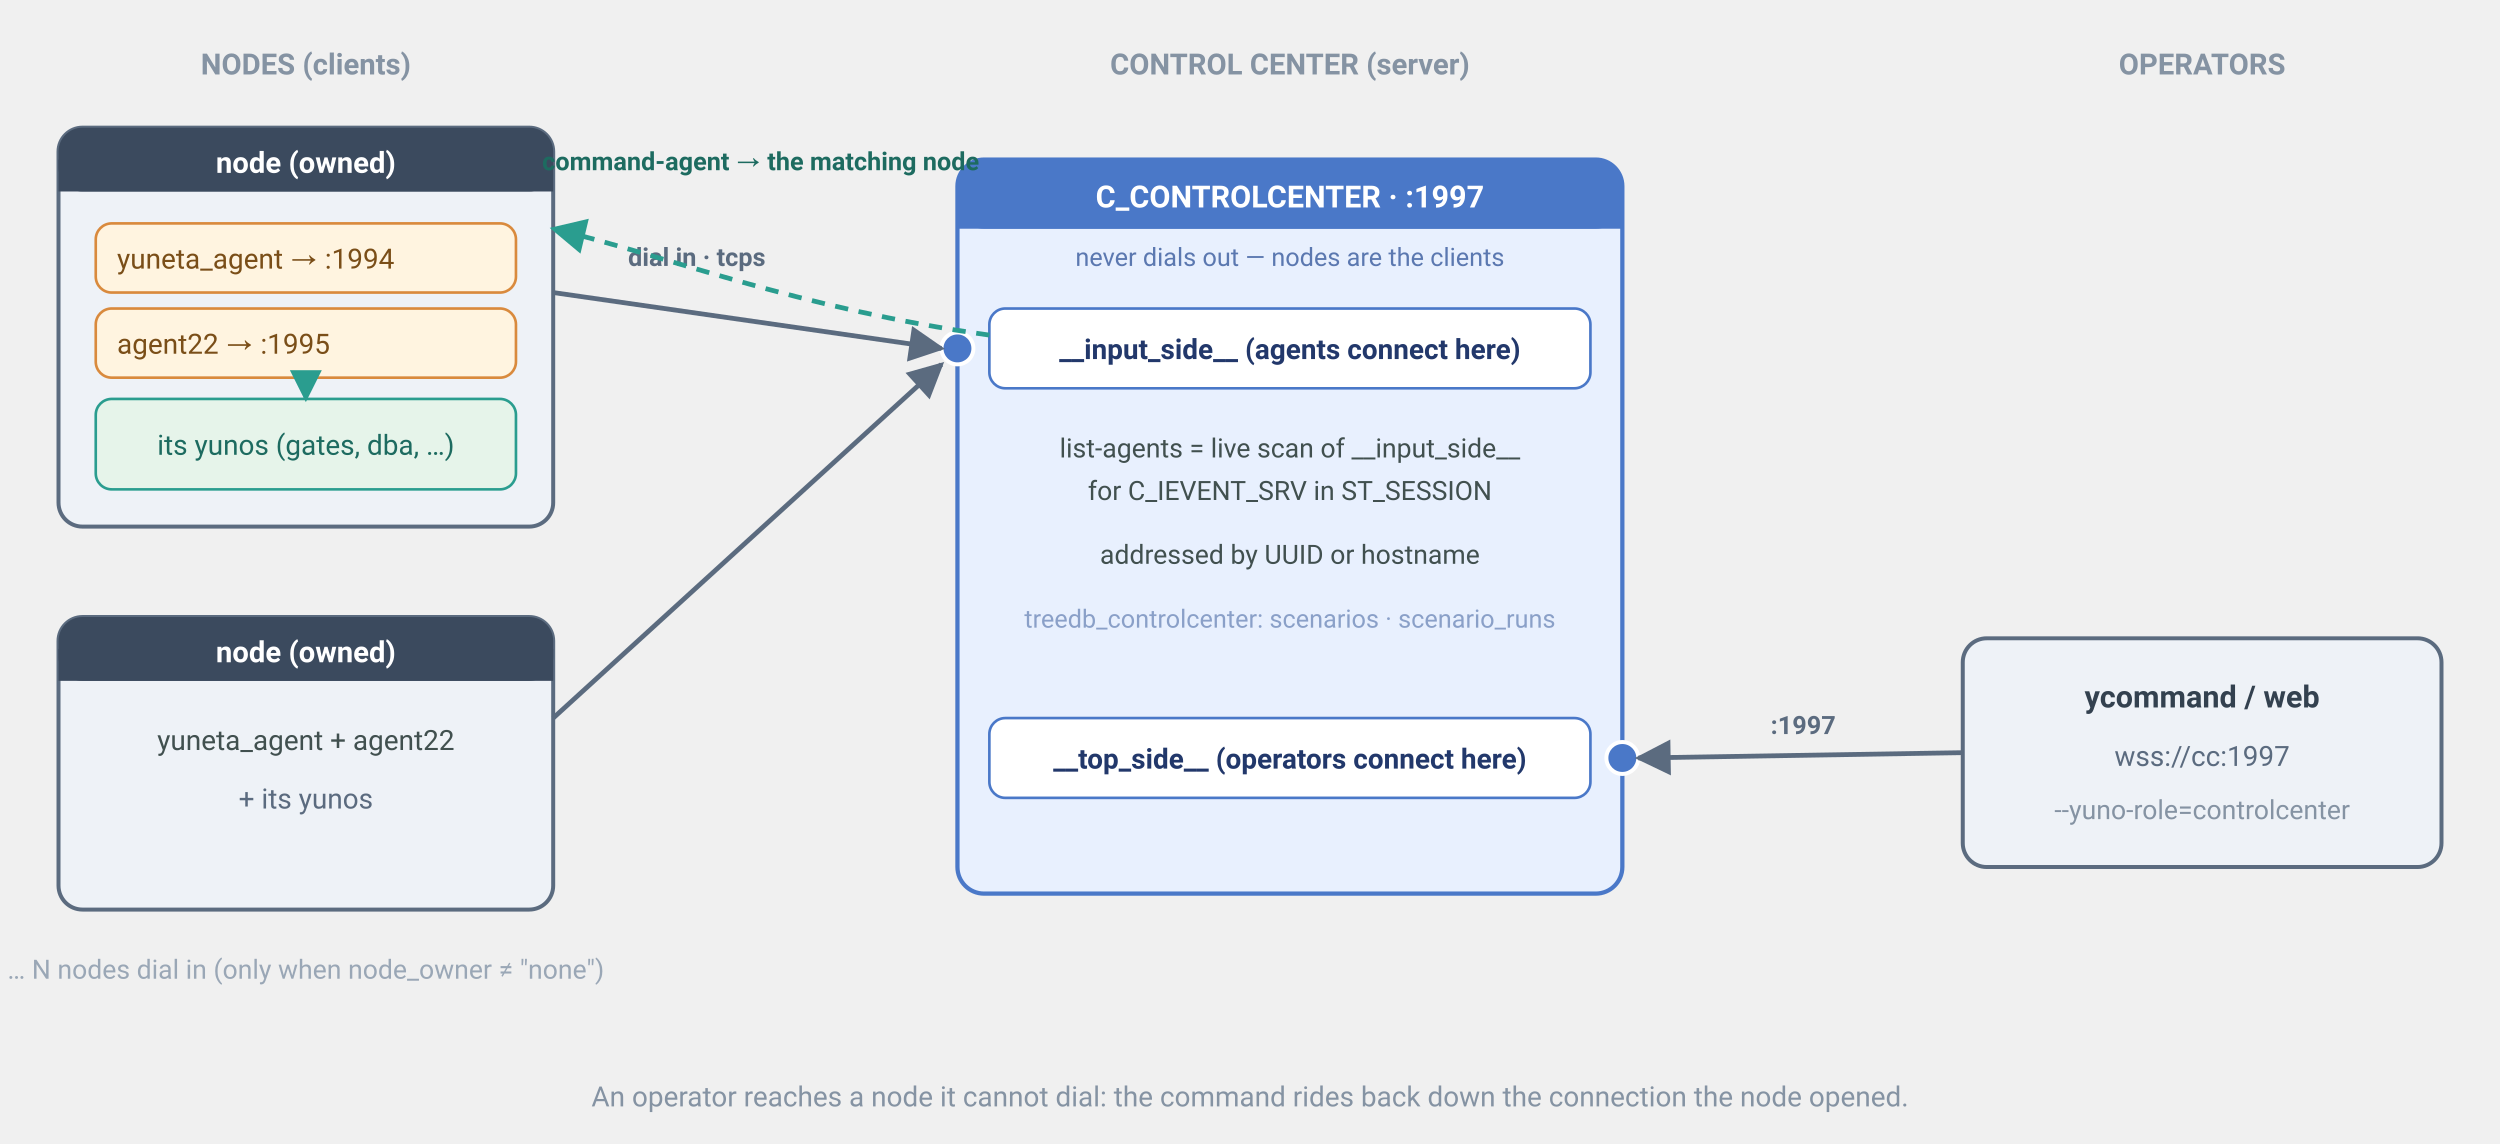
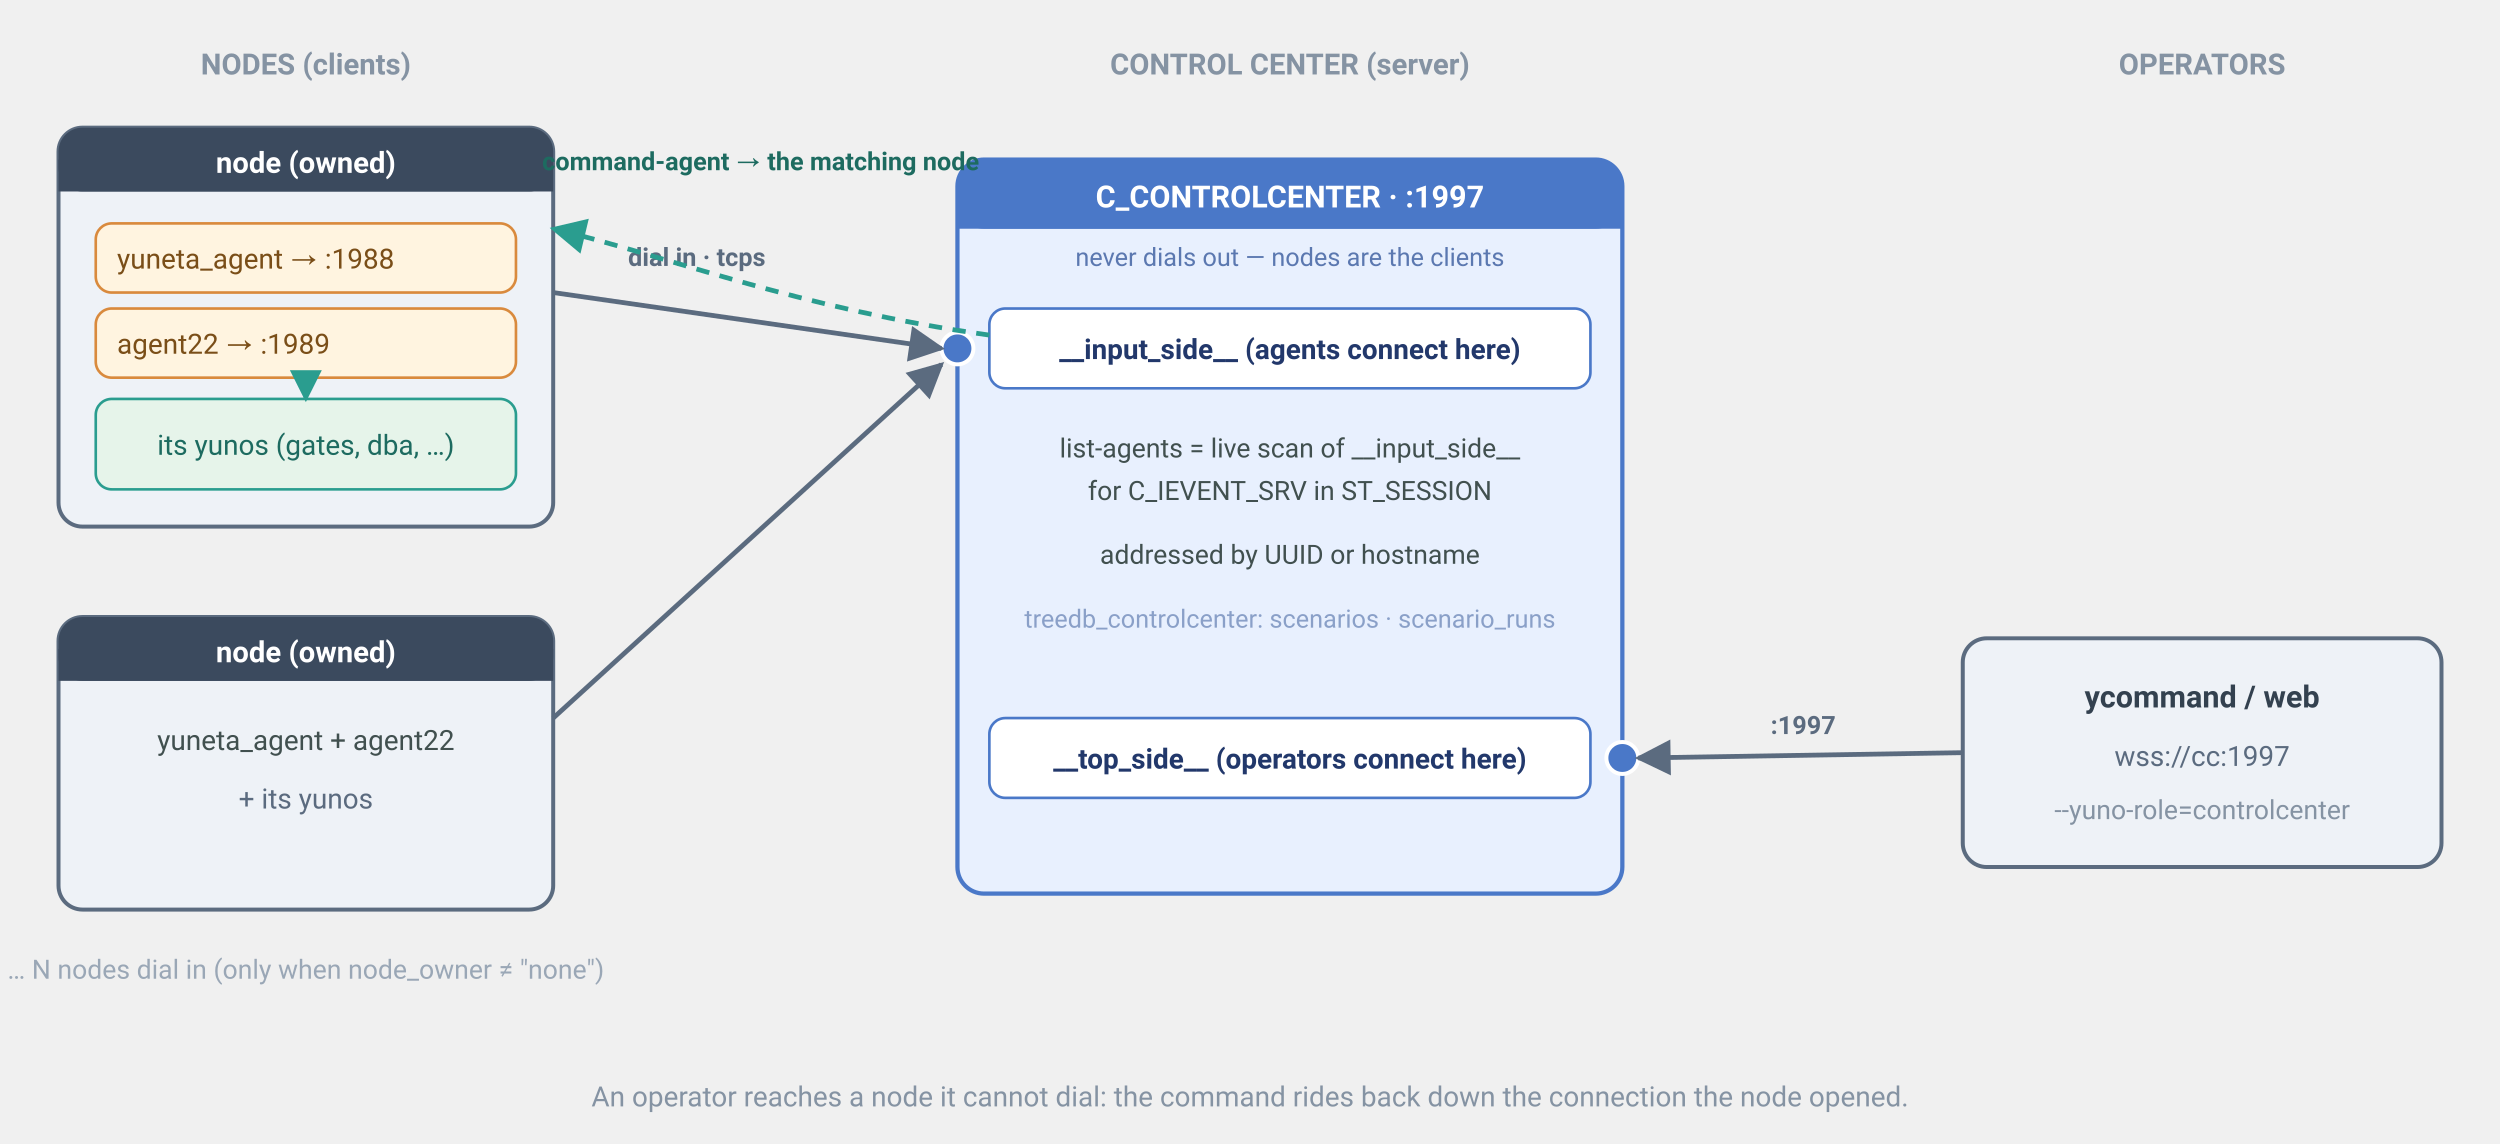
- <svg xmlns="http://www.w3.org/2000/svg" viewBox="0 0 940 430" font-family="-apple-system, BlinkMacSystemFont, 'Segoe UI', Roboto, Helvetica, Arial, sans-serif" role="img" aria-label="Control-center topology. Nodes dial in to the control center's __input_side__ over tcps (agent on 1994, agent22 on 1995). Operators reach the __top_side__ on 1997. A command-agent from an operator is routed by the control center back down the dial-in link to one node's agent, which then runs command-yuno on its yunos.">
+ <svg xmlns="http://www.w3.org/2000/svg" viewBox="0 0 940 430" font-family="-apple-system, BlinkMacSystemFont, 'Segoe UI', Roboto, Helvetica, Arial, sans-serif" role="img" aria-label="Control-center topology. Nodes dial in to the control center's __input_side__ over tcps (agent on 1988, agent22 on 1989). Operators reach the __top_side__ on 1997. A command-agent from an operator is routed by the control center back down the dial-in link to one node's agent, which then runs command-yuno on its yunos.">
  <defs>
    <marker id="cc" viewBox="0 0 10 10" refX="9" refY="5" markerWidth="7.5" markerHeight="7.5" orient="auto-start-reverse">
      <path d="M0,0 L10,5 L0,10 z" fill="#5b6b7f" />
    </marker>
    <marker id="ccT" viewBox="0 0 10 10" refX="9" refY="5" markerWidth="7.5" markerHeight="7.5" orient="auto-start-reverse">
      <path d="M0,0 L10,5 L0,10 z" fill="#2a9d8f" />
    </marker>
  </defs>
  <text x="115" y="28" text-anchor="middle" font-size="11" font-weight="700" fill="#8593a3">NODES (clients)</text>
  <text x="485" y="28" text-anchor="middle" font-size="11" font-weight="700" fill="#8593a3">CONTROL CENTER (server)</text>
  <text x="828" y="28" text-anchor="middle" font-size="11" font-weight="700" fill="#8593a3">OPERATORS</text>
  <g>
    <rect x="22" y="48" width="186" height="150" rx="9" fill="#eef2f7" stroke="#5b6b7f" stroke-width="1.5" />
    <rect x="22" y="48" width="186" height="24" rx="9" fill="#3b4a5e" />
    <rect x="22" y="60" width="186" height="12" fill="#3b4a5e" />
    <text x="115" y="65" text-anchor="middle" font-size="11" font-weight="700" fill="#fff">node (owned)</text>
    <rect x="36" y="84" width="158" height="26" rx="6" fill="#fff4e0" stroke="#d98a3d" />
-     <text x="44" y="101" font-size="10.5" fill="#7a4e18">yuneta_agent → :1994</text>
+     <text x="44" y="101" font-size="10.5" fill="#7a4e18">yuneta_agent → :1988</text>
    <rect x="36" y="116" width="158" height="26" rx="6" fill="#fff4e0" stroke="#d98a3d" />
-     <text x="44" y="133" font-size="10.5" fill="#7a4e18">agent22 → :1995</text>
+     <text x="44" y="133" font-size="10.5" fill="#7a4e18">agent22 → :1989</text>
    <rect x="36" y="150" width="158" height="34" rx="6" fill="#e6f4ea" stroke="#2a9d8f" />
    <text x="115" y="171" text-anchor="middle" font-size="10.5" fill="#1d6b60">its yunos (gates, dba, …)</text>
  </g>
  <g>
    <rect x="22" y="232" width="186" height="110" rx="9" fill="#eef2f7" stroke="#5b6b7f" stroke-width="1.5" />
    <rect x="22" y="232" width="186" height="24" rx="9" fill="#3b4a5e" />
    <rect x="22" y="244" width="186" height="12" fill="#3b4a5e" />
    <text x="115" y="249" text-anchor="middle" font-size="11" font-weight="700" fill="#fff">node (owned)</text>
    <text x="115" y="282" text-anchor="middle" font-size="10.5" fill="#41504f">yuneta_agent + agent22</text>
    <text x="115" y="304" text-anchor="middle" font-size="10.5" fill="#5b6b7f">+ its yunos</text>
  </g>
  <text x="115" y="368" text-anchor="middle" font-size="10" fill="#9aa7b6">… N nodes dial in (only when node_owner ≠ "none")</text>
  <g>
    <rect x="360" y="60" width="250" height="276" rx="10" fill="#e8f0fe" stroke="#4a78c8" stroke-width="1.6" />
    <rect x="360" y="60" width="250" height="26" rx="10" fill="#4a78c8" />
    <rect x="360" y="73" width="250" height="13" fill="#4a78c8" />
    <text x="485" y="78" text-anchor="middle" font-size="11.5" font-weight="700" fill="#fff">C_CONTROLCENTER · :1997</text>
    <text x="485" y="100" text-anchor="middle" font-size="9.5" fill="#5b78b0">never dials out — nodes are the clients</text>
    <rect x="372" y="116" width="226" height="30" rx="6" fill="#ffffff" stroke="#4a78c8" />
    <text x="485" y="135" text-anchor="middle" font-size="10.5" font-weight="600" fill="#22386b">__input_side__  (agents connect here)</text>
    <rect x="372" y="270" width="226" height="30" rx="6" fill="#ffffff" stroke="#4a78c8" />
    <text x="485" y="289" text-anchor="middle" font-size="10.5" font-weight="600" fill="#22386b">__top_side__  (operators connect here)</text>
    <text x="485" y="172" text-anchor="middle" font-size="10" fill="#41504f">list-agents = live scan of __input_side__</text>
    <text x="485" y="188" text-anchor="middle" font-size="10" fill="#41504f">for C_IEVENT_SRV in ST_SESSION</text>
    <text x="485" y="212" text-anchor="middle" font-size="10" fill="#41504f">addressed by UUID or hostname</text>
    <text x="485" y="236" text-anchor="middle" font-size="9.5" fill="#8aa0c8">treedb_controlcenter: scenarios · scenario_runs</text>
  </g>
  <circle cx="360" cy="131" r="6" fill="#4a78c8" stroke="#fff" stroke-width="1.5" />
  <circle cx="610" cy="285" r="6" fill="#4a78c8" stroke="#fff" stroke-width="1.5" />
  <g>
    <rect x="738" y="240" width="180" height="86" rx="9" fill="#eef2f7" stroke="#5b6b7f" stroke-width="1.5" />
    <text x="828" y="266" text-anchor="middle" font-size="11.5" font-weight="700" fill="#33414f">ycommand / web</text>
    <text x="828" y="288" text-anchor="middle" font-size="10.5" fill="#5b6b7f">wss://cc:1997</text>
    <text x="828" y="308" text-anchor="middle" font-size="10" fill="#8593a3">--yuno-role=controlcenter</text>
  </g>
  <line x1="208" y1="110" x2="354" y2="131" stroke="#5b6b7f" stroke-width="1.8" marker-end="url(#cc)" />
  <text x="262" y="100" text-anchor="middle" font-size="9.5" font-weight="600" fill="#5b6b7f">dial in · tcps</text>
  <line x1="208" y1="270" x2="354" y2="137" stroke="#5b6b7f" stroke-width="1.8" marker-end="url(#cc)" />
  <line x1="738" y1="283" x2="616" y2="285" stroke="#5b6b7f" stroke-width="1.8" marker-end="url(#cc)" />
  <text x="678" y="276" text-anchor="middle" font-size="9.5" font-weight="600" fill="#5b6b7f">:1997</text>
  <path d="M372,126 C300,116 250,96 208,86" fill="none" stroke="#2a9d8f" stroke-width="1.8" stroke-dasharray="5 4" marker-end="url(#ccT)" />
  <text x="286" y="64" text-anchor="middle" font-size="9.5" font-weight="700" fill="#1d6b60">command-agent → the matching node</text>
  <line x1="115" y1="142" x2="115" y2="150" stroke="#2a9d8f" stroke-width="1.6" marker-end="url(#ccT)" />
  <text x="470" y="416" text-anchor="middle" font-size="10.5" fill="#8593a3">An operator reaches a node it cannot dial: the command rides back down the connection the node opened.</text>
</svg>
